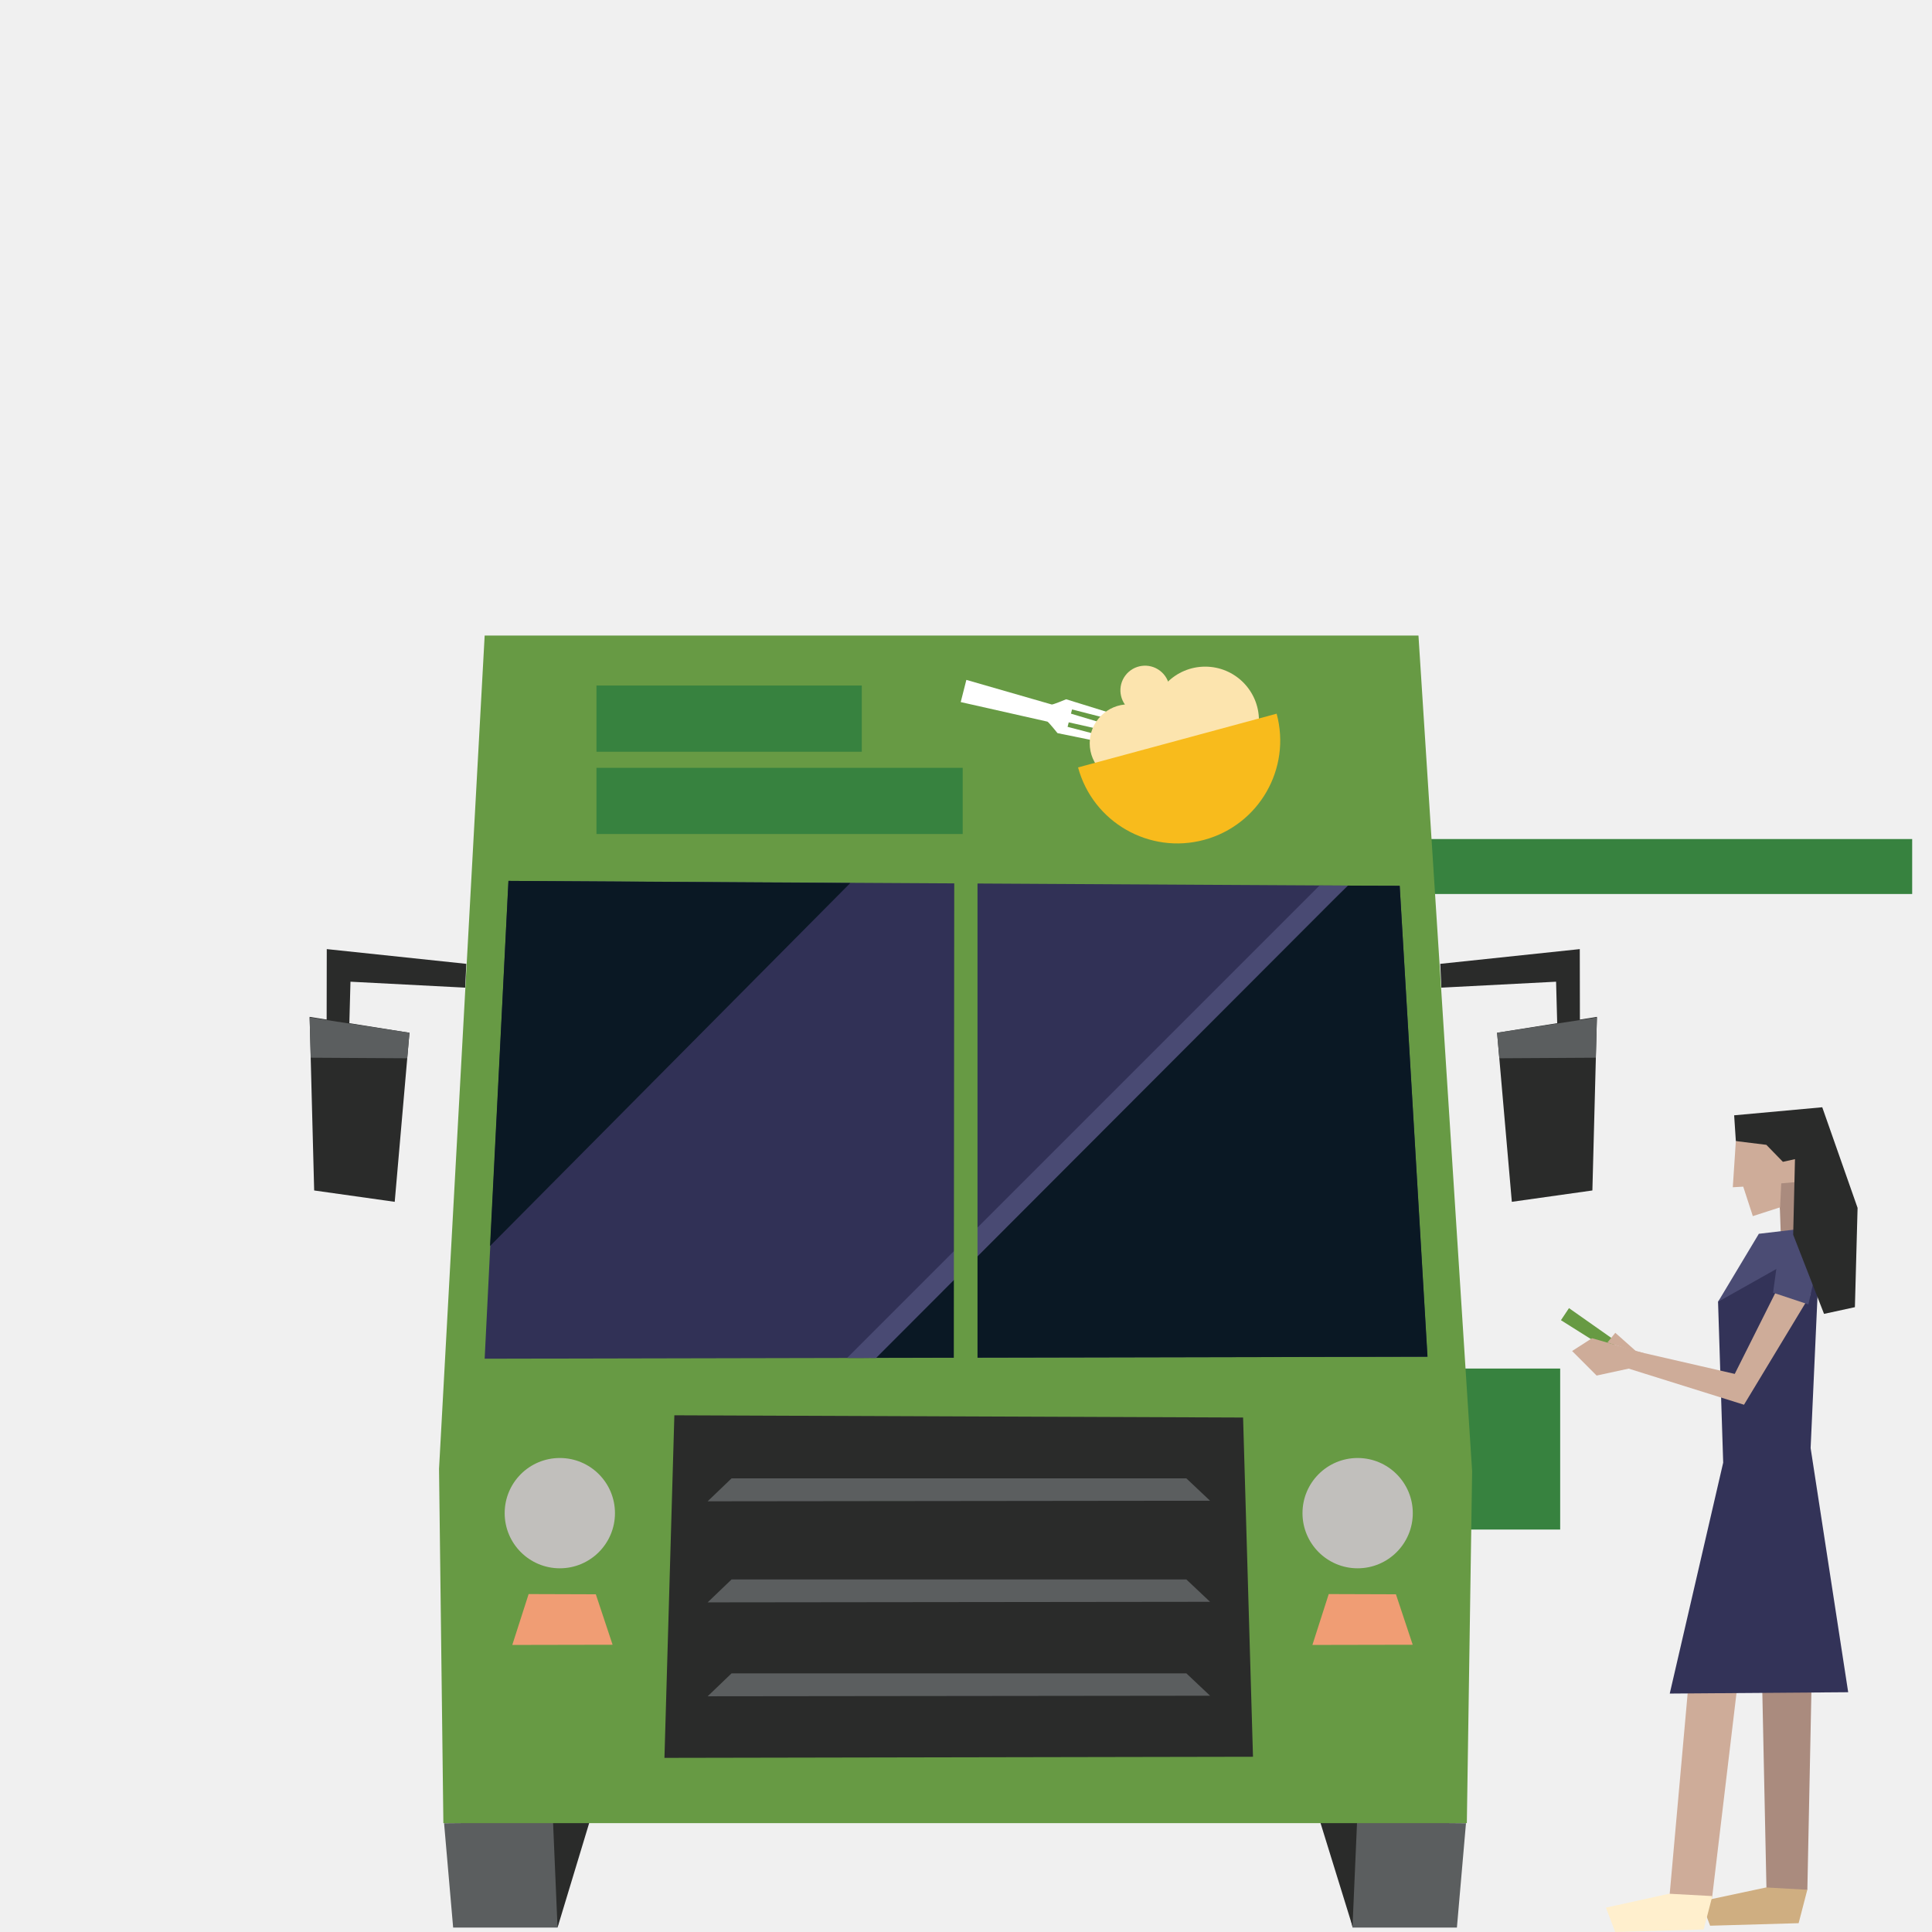
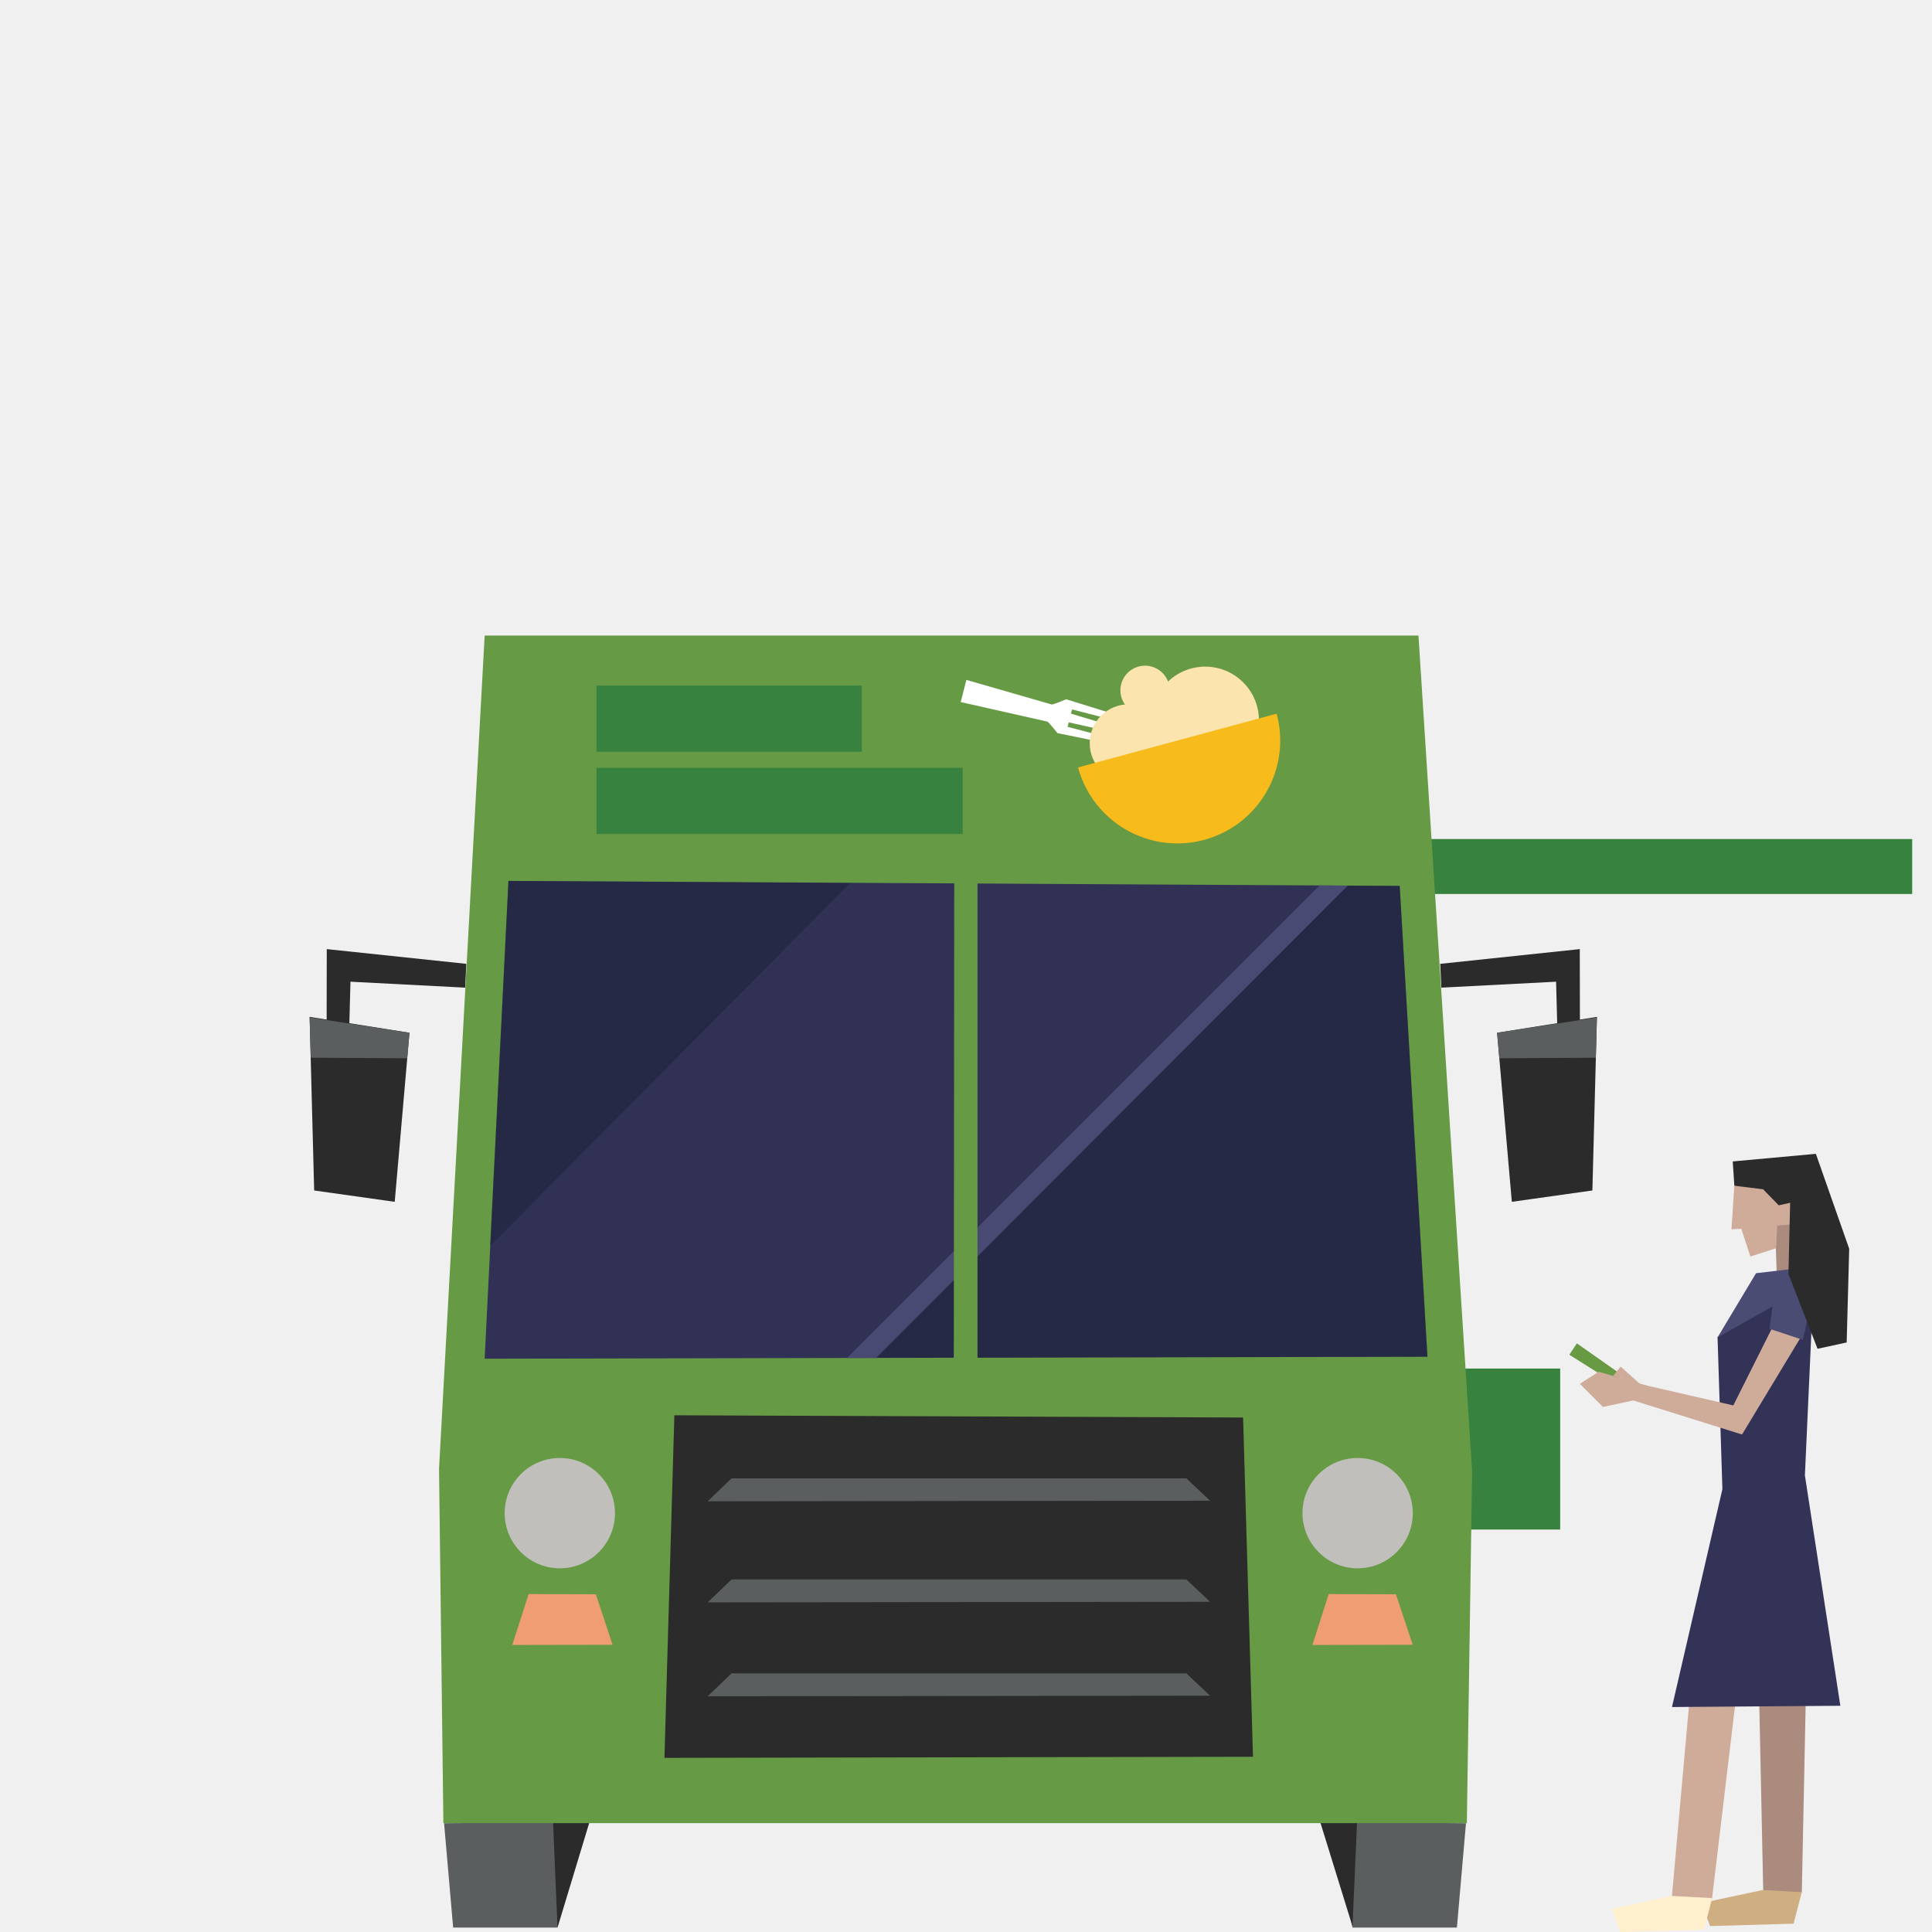
- <svg xmlns="http://www.w3.org/2000/svg" width="100%" height="100%" viewBox="0 0 360 360" version="1.1" xml:space="preserve" style="fill-rule:evenodd;clip-rule:evenodd;stroke-linejoin:round;stroke-miterlimit:1.414;">
+ <svg xmlns="http://www.w3.org/2000/svg" width="100%" height="100%" viewBox="0 0 360 360" version="1.1" xml:space="preserve" style="fill-rule:evenodd;clip-rule:evenodd;stroke-linejoin:round;stroke-miterlimit:2;">
  <g id="foodtruck-right" transform="matrix(1,0,0,1,30.694,118.426)">
-     <g transform="matrix(1,0,0,1,27,0)">
-       <path d="M242.164,133.24L233.164,127.574L234.664,125.324L243.664,131.657L242.164,133.24Z" style="fill:rgb(103,154,67);fill-rule:nonzero;" />
-     </g>
-     <g transform="matrix(1,0,0,1,27,0)">
-       <path d="M271.477,234.296L270.58,191.74L270.08,164.407L279.439,167.001L279.914,192.907L279.08,233.74L271.477,234.296Z" style="fill:rgb(170,139,126);fill-rule:nonzero;" />
-     </g>
-     <g transform="matrix(1,0,0,1,27,0)">
-       <path d="M281.604,110.125L279.402,103.942L273.918,105.562L274.124,111.416L281.604,110.125Z" style="fill:rgb(170,139,126);fill-rule:nonzero;" />
-     </g>
-     <g transform="matrix(1,0,0,1,27,0)">
-       <path d="M269.439,158.146L257.689,186.896L253.264,236.349L261.33,235.158L266.939,188.146L281.414,167.075L277.689,155.896L269.439,158.146Z" style="fill:rgb(206,172,153);fill-rule:nonzero;" />
-     </g>
-     <g transform="matrix(1,0,0,1,27,0)">
-       <path d="M253.439,197.146L286.689,196.896L279.689,151.396L281.562,110.073L273.666,111.439L262.439,124.116L263.397,154.116L253.439,197.146Z" style="fill:rgb(51,51,88);fill-rule:nonzero;" />
-     </g>
-     <g transform="matrix(1,0,0,1,27,0)">
-       <path d="M274.702,119.315L279.721,122.723L267.274,143.326L244.28,136.125L246.842,133.283L265.551,137.581L274.702,119.315Z" style="fill:rgb(206,172,153);fill-rule:nonzero;" />
-     </g>
-     <g transform="matrix(1,0,0,1,27,0)">
-       <path d="M273.699,115.107L272.689,122.445L279.273,124.634L281.768,113.52" style="fill:rgb(75,76,116);fill-rule:nonzero;" />
-     </g>
-     <g transform="matrix(1,0,0,1,27,0)">
-       <path d="M281.749,113.509L281.585,110.113L270.041,111.472L262.439,124.148L274.103,117.58L281.749,113.509Z" style="fill:rgb(75,76,116);fill-rule:nonzero;" />
-     </g>
-     <g transform="matrix(1,0,0,1,27,0)">
-       <path d="M279.659,104.867L280.88,95.216L265.756,94.197L265.187,102.801L267.13,102.69L268.92,108.178L274.175,106.485" style="fill:rgb(206,172,153);fill-rule:nonzero;" />
-     </g>
-     <g transform="matrix(1,0,0,1,27,0)">
-       <path d="M246.018,136.547L239.813,137.889L235.247,133.316L238.956,130.93L248.579,133.705L246.018,136.547Z" style="fill:rgb(206,172,153);fill-rule:nonzero;" />
-     </g>
-     <g transform="matrix(1,0,0,1,27,0)">
-       <path d="M243.296,129.923L241.823,131.735L247.29,133.474L243.296,129.923Z" style="fill:rgb(206,172,153);fill-rule:nonzero;" />
-     </g>
-     <g transform="matrix(1,0,0,1,27,0)">
-       <path d="M275.325,101.96L277.236,101.9L277.42,97.175L274.967,97.938L275.325,101.96Z" style="fill:rgb(206,172,153);fill-rule:nonzero;" />
-     </g>
-     <g transform="matrix(1,0,0,1,27,0)">
-       <path d="M273.984,106.957L274.213,102.074L276.965,101.838L277.33,97.195L274.422,97.871L274.538,95.263L280.956,95.539L279.764,104.95L273.984,106.957Z" style="fill:rgb(170,139,126);fill-rule:nonzero;" />
-     </g>
-     <g transform="matrix(1,0,0,1,27,0)">
-       <path d="M279.069,233.709L277.455,239.932L260.961,240.403L259.244,235.861L271.403,233.273L279.069,233.709Z" style="fill:rgb(207,174,129);fill-rule:nonzero;" />
+     <g transform="matrix(0.943534,0,0,0.943534,16.2511,13.6408)">
+       <g transform="matrix(1,0,0,1,27,0)">
+         <path d="M242.164,133.24L233.164,127.574L234.664,125.324L243.664,131.657L242.164,133.24Z" style="fill:rgb(103,154,67);fill-rule:nonzero;" />
+       </g>
+       <g transform="matrix(1,0,0,1,27,0)">
+         <path d="M271.477,234.296L270.58,191.74L270.08,164.407L279.439,167.001L279.914,192.907L279.08,233.74L271.477,234.296Z" style="fill:rgb(170,139,126);fill-rule:nonzero;" />
+       </g>
+       <g transform="matrix(1,0,0,1,27,0)">
+         <path d="M281.604,110.125L279.402,103.942L273.918,105.562L274.124,111.416L281.604,110.125Z" style="fill:rgb(170,139,126);fill-rule:nonzero;" />
+       </g>
+       <g transform="matrix(1,0,0,1,27,0)">
+         <path d="M269.439,158.146L257.689,186.896L253.264,236.349L261.33,235.158L266.939,188.146L281.414,167.075L277.689,155.896L269.439,158.146Z" style="fill:rgb(206,172,153);fill-rule:nonzero;" />
+       </g>
+       <g transform="matrix(1,0,0,1,27,0)">
+         <path d="M253.439,197.146L286.689,196.896L279.689,151.396L281.562,110.073L273.666,111.439L262.439,124.116L263.397,154.116L253.439,197.146Z" style="fill:rgb(51,51,88);fill-rule:nonzero;" />
+       </g>
+       <g transform="matrix(1,0,0,1,27,0)">
+         <path d="M274.702,119.315L279.721,122.723L267.274,143.326L244.28,136.125L246.842,133.283L265.551,137.581L274.702,119.315Z" style="fill:rgb(206,172,153);fill-rule:nonzero;" />
+       </g>
+       <g transform="matrix(1,0,0,1,27,0)">
+         <path d="M273.699,115.107L272.689,122.445L279.273,124.634L281.768,113.52" style="fill:rgb(75,76,116);fill-rule:nonzero;" />
+       </g>
+       <g transform="matrix(1,0,0,1,27,0)">
+         <path d="M281.749,113.509L281.585,110.113L270.041,111.472L262.439,124.148L274.103,117.58L281.749,113.509Z" style="fill:rgb(75,76,116);fill-rule:nonzero;" />
+       </g>
+       <g transform="matrix(1,0,0,1,27,0)">
+         <path d="M279.659,104.867L280.88,95.216L265.756,94.197L265.187,102.801L267.13,102.69L268.92,108.178L274.175,106.485" style="fill:rgb(206,172,153);fill-rule:nonzero;" />
+       </g>
+       <g transform="matrix(1,0,0,1,27,0)">
+         <path d="M246.018,136.547L239.813,137.889L235.247,133.316L238.956,130.93L248.579,133.705L246.018,136.547Z" style="fill:rgb(206,172,153);fill-rule:nonzero;" />
+       </g>
+       <g transform="matrix(1,0,0,1,27,0)">
+         <path d="M243.296,129.923L241.823,131.735L247.29,133.474L243.296,129.923Z" style="fill:rgb(206,172,153);fill-rule:nonzero;" />
+       </g>
+       <g transform="matrix(1,0,0,1,27,0)">
+         <path d="M275.325,101.96L277.236,101.9L277.42,97.175L274.967,97.938L275.325,101.96Z" style="fill:rgb(206,172,153);fill-rule:nonzero;" />
+       </g>
+       <g transform="matrix(1,0,0,1,27,0)">
+         <path d="M273.984,106.957L274.213,102.074L276.965,101.838L277.33,97.195L274.422,97.871L274.538,95.263L280.956,95.539L279.764,104.95L273.984,106.957Z" style="fill:rgb(170,139,126);fill-rule:nonzero;" />
+       </g>
+       <g transform="matrix(1,0,0,1,27,0)">
+         <path d="M279.068,233.709L277.455,239.932L260.961,240.403L259.244,235.861L271.403,233.273L279.068,233.709Z" style="fill:rgb(207,174,129);fill-rule:nonzero;" />
+       </g>
+       <g transform="matrix(1,0,0,1,27,0)">
+         <path d="M265.756,94.197L265.439,89.396L281.856,87.896L288.439,106.646L287.939,125.146L282.189,126.396L276.439,111.646L276.773,97.563L274.523,98.063L271.439,94.896L265.756,94.197Z" style="fill:rgb(42,43,42);fill-rule:nonzero;" />
+       </g>
+       <g transform="matrix(1,0,0,1,27,0)">
+         <path d="M261.376,234.88L259.763,241.103L243.27,241.574L241.553,237.032L253.317,234.444L261.376,234.88Z" style="fill:rgb(255,239,205);fill-rule:nonzero;" />
+       </g>
    </g>
    <g transform="matrix(1,0,0,1,27,0)">
      <rect x="214.783" y="136.584" width="18.239" height="30" style="fill:rgb(55,130,63);fill-rule:nonzero;" />
    </g>
    <g transform="matrix(1,0,0,1,27,0)">
      <rect x="207.449" y="37.918" width="91.163" height="10.239" style="fill:rgb(55,130,63);fill-rule:nonzero;" />
    </g>
    <g transform="matrix(1,0,0,1,27,0)">
      <path d="M210.883,65.608L232.259,64.5L232.47,72.321L236.699,71.687L236.676,58.426L210.674,61.171L210.883,65.608Z" style="fill:rgb(42,43,42);fill-rule:nonzero;" />
    </g>
    <g transform="matrix(1,0,0,1,27,0)">
      <path d="M239.87,71.051L239.024,103.4L224.014,105.515L221.265,74.012L239.87,71.051Z" style="fill:rgb(42,43,42);fill-rule:nonzero;" />
    </g>
    <g transform="matrix(1,0,0,1,27,0)">
      <path d="M239.864,71.159L221.265,74.013L221.687,78.768L239.659,78.664L239.87,71.159L239.864,71.159Z" style="fill:rgb(91,94,95);fill-rule:nonzero;" />
    </g>
    <g transform="matrix(1,0,0,1,27,0)">
      <path d="M28.987,65.608L7.611,64.5L7.4,72.321L3.172,71.687L3.194,58.426L29.197,61.171L28.987,65.608Z" style="fill:rgb(42,43,42);fill-rule:nonzero;" />
    </g>
    <g transform="matrix(1,0,0,1,27,0)">
      <path d="M0.846,103.401L15.856,105.516L18.605,74.013L0,71.052L0.846,103.401Z" style="fill:rgb(42,43,42);fill-rule:nonzero;" />
    </g>
    <g transform="matrix(1,0,0,1,27,0)">
      <path d="M0,71.159L0.212,78.664L18.184,78.768L18.605,74.013L0.006,71.159L0,71.159Z" style="fill:rgb(91,94,95);fill-rule:nonzero;" />
    </g>
    <g transform="matrix(1,0,0,1,27,0)">
      <path d="M25.052,221.301L26.743,240.749L46.193,240.749L50.211,221.088L25.052,221.301Z" style="fill:rgb(91,94,95);fill-rule:nonzero;" />
    </g>
    <g transform="matrix(1,0,0,1,27,0)">
      <path d="M45.349,220.876L46.194,240.75L52.212,220.876L45.349,220.876Z" style="fill:rgb(42,43,42);fill-rule:nonzero;" />
    </g>
    <g transform="matrix(1,0,0,1,27,0)">
      <path d="M194.328,240.75L213.78,240.75L215.47,221.301L190.311,221.09L194.328,240.75Z" style="fill:rgb(91,94,95);fill-rule:nonzero;" />
    </g>
    <g transform="matrix(1,0,0,1,27,0)">
      <path d="M195.174,221.089L194.328,240.538L188.31,221.089L195.174,221.089Z" style="fill:rgb(42,43,42);fill-rule:nonzero;" />
    </g>
    <g transform="matrix(1,0,0,1,27,0)">
      <path d="M32.616,0.001L24.115,155.271L24.922,221.288L215.63,221.288L216.616,155.737L206.616,0.001L32.616,0.001Z" style="fill:rgb(103,154,68);fill-rule:nonzero;" />
    </g>
    <g transform="matrix(1,0,0,1,27,0)">
      <path d="M37.048,45.717L32.616,134.749L208.283,134.381L203.116,46.649L37.048,45.717Z" style="fill:rgb(49,49,86);fill-rule:nonzero;" />
    </g>
    <g transform="matrix(1,0,0,1,27,0)">
-       <path d="M100.361,134.594L100.802,134.594L208.303,134.375L203.117,46.625L193.49,46.595L100.361,134.594Z" style="fill:rgb(10,24,36);fill-rule:nonzero;" />
+       <path d="M100.361,134.594L100.802,134.594L208.303,134.375L203.117,46.625L193.49,46.595L100.361,134.594Z" style="fill:rgb(10,24,36);fill-opacity:0.3;fill-rule:nonzero;" />
+     </g>
+     <g transform="matrix(1,0,0,1,27,0)">
+       <path d="M37.048,45.717L33.616,113.749L100.746,46.115L37.048,45.717Z" style="fill:rgb(10,24,36);fill-opacity:0.3;fill-rule:nonzero;" />
+     </g>
+     <g transform="matrix(1,0,0,1,27,0)">
+       <path d="M105.547,134.619L193.428,46.595L188.181,46.576L100.157,134.6L105.547,134.619Z" style="fill:rgb(73,74,115);fill-rule:nonzero;" />
    </g>
    <g transform="matrix(1,0,0,1,27,0)">
      <path d="M66.116,209.126L67.963,145.293L173.937,145.71L175.783,208.919L66.116,209.126Z" style="fill:rgb(42,43,42);fill-rule:nonzero;" />
    </g>
    <g transform="matrix(1,0,0,1,27,0)">
      <path d="M202.417,178.647L205.544,188.049L186.853,188.085L189.896,178.606L202.417,178.647Z" style="fill:rgb(240,157,116);fill-rule:nonzero;" />
    </g>
    <g transform="matrix(1,0,0,1,27,0)">
      <path d="M53.329,178.647L56.455,188.049L37.764,188.085L40.808,178.606L53.329,178.647Z" style="fill:rgb(240,157,116);fill-rule:nonzero;" />
    </g>
    <g transform="matrix(1,0,0,1,27,0)">
      <path d="M205.559,163.527C205.559,169.201 200.956,173.804 195.283,173.804C189.605,173.804 185.006,169.201 185.006,163.527C185.006,157.849 189.605,153.251 195.283,153.251C200.956,153.251 205.559,157.849 205.559,163.527" style="fill:rgb(193,191,188);fill-rule:nonzero;" />
    </g>
    <g transform="matrix(1,0,0,1,27,0)">
      <path d="M56.896,163.527C56.896,169.201 52.296,173.804 46.621,173.804C40.947,173.804 36.345,169.201 36.345,163.527C36.345,157.849 40.947,153.251 46.621,153.251C52.296,153.251 56.896,157.849 56.896,163.527" style="fill:rgb(193,191,188);fill-rule:nonzero;" />
    </g>
    <g transform="matrix(1,0,0,1,27,0)">
      <path d="M78.621,193.38L74.167,197.651L167.783,197.546L163.366,193.38L78.621,193.38Z" style="fill:rgb(91,94,95);fill-rule:nonzero;" />
    </g>
    <g transform="matrix(1,0,0,1,27,0)">
      <path d="M78.621,175.882L74.167,180.153L167.783,180.048L163.366,175.882L78.621,175.882Z" style="fill:rgb(91,94,95);fill-rule:nonzero;" />
    </g>
    <g transform="matrix(1,0,0,1,27,0)">
      <path d="M78.621,157.047L74.167,161.318L167.783,161.213L163.366,157.047L78.621,157.047Z" style="fill:rgb(91,94,95);fill-rule:nonzero;" />
    </g>
    <g transform="matrix(1,0,0,1,27,0)">
-       <clipPath id="_clip1">
-         <rect x="33.616" y="45.718" width="67.13" height="68.033" />
-       </clipPath>
-       <g clip-path="url(#_clip1)">
-         <path d="M37.048,45.717L33.616,113.749L100.746,46.115L37.048,45.717Z" style="fill:rgb(10,24,36);fill-rule:nonzero;" />
-       </g>
-     </g>
-     <g transform="matrix(1,0,0,1,27,0)">
-       <path d="M105.547,134.619L193.428,46.595L188.181,46.576L100.157,134.6L105.547,134.619Z" style="fill:rgb(73,74,115);fill-rule:nonzero;" />
-     </g>
-     <g transform="matrix(1,0,0,1,27,0)">
      <path d="M120.033,134.834L124.45,134.834L124.45,45.584L120.116,45.834L120.033,134.834Z" style="fill:rgb(103,154,68);fill-rule:nonzero;" />
-     </g>
-     <g transform="matrix(1,0,0,1,27,0)">
-       <path d="M265.756,94.197L265.439,89.396L281.856,87.896L288.439,106.646L287.939,125.146L282.189,126.396L276.439,111.646L276.773,97.563L274.523,98.063L271.439,94.896L265.756,94.197Z" style="fill:rgb(42,43,42);fill-rule:nonzero;" />
-     </g>
-     <g transform="matrix(1,0,0,1,27,0)">
-       <path d="M261.376,234.88L259.763,241.103L243.27,241.574L241.553,237.032L253.317,234.444L261.376,234.88Z" style="fill:rgb(255,239,205);fill-rule:nonzero;" />
    </g>
    <g transform="matrix(1,0,0,1,27,0)">
      <path d="M149.608,20.271L149.815,19.253L141.234,17.01L141.449,16.172L150.133,18.12L150.391,17.114L141.864,14.552L142.065,13.769L150.658,15.966L150.966,14.974L140.975,11.875C140.975,11.875 138.485,12.906 138.289,12.848L122.373,8.262L121.323,12.396L137.472,16.036C137.671,16.081 139.358,18.182 139.358,18.182L149.608,20.271Z" style="fill:white;fill-rule:nonzero;" />
    </g>
    <g transform="matrix(1,0,0,1,27,0)">
      <path d="M159.856,20.063C159.856,24.068 156.61,27.313 152.606,27.313C148.602,27.313 145.356,24.068 145.356,20.063C145.356,16.059 148.602,12.813 152.606,12.813C156.61,12.813 159.856,16.059 159.856,20.063" style="fill:rgb(252,228,174);fill-rule:nonzero;" />
    </g>
    <g transform="matrix(1,0,0,1,27,0)">
      <path d="M159.322,12.979C157.788,14.999 154.909,15.391 152.891,13.858C150.872,12.325 150.479,9.446 152.013,7.426C153.546,5.409 156.426,5.014 158.444,6.548C160.463,8.083 160.856,10.96 159.322,12.979" style="fill:rgb(252,228,174);fill-rule:nonzero;" />
    </g>
    <g transform="matrix(1,0,0,1,27,0)">
      <path d="M176.894,15.813C176.894,21.346 172.409,25.834 166.875,25.834C161.342,25.834 156.856,21.346 156.856,15.813C156.856,10.281 161.342,5.793 166.875,5.793C172.409,5.793 176.894,10.281 176.894,15.813" style="fill:rgb(252,228,174);fill-rule:nonzero;" />
    </g>
    <g transform="matrix(1,0,0,1,27,0)">
      <path d="M180.189,14.558C182.953,24.777 176.911,35.3 166.693,38.066C156.475,40.829 145.951,34.787 143.186,24.57C150.405,22.617 174.467,16.107 180.189,14.558" style="fill:rgb(248,187,28);fill-rule:nonzero;" />
    </g>
    <g transform="matrix(1,0,0,1,27,0)">
      <rect x="53.451" y="24.647" width="68.238" height="12.334" style="fill:rgb(55,130,63);fill-rule:nonzero;" />
    </g>
    <g transform="matrix(1,0,0,1,27,0)">
      <rect x="53.451" y="9.314" width="49.435" height="12.333" style="fill:rgb(55,130,63);fill-rule:nonzero;" />
    </g>
  </g>
</svg>
